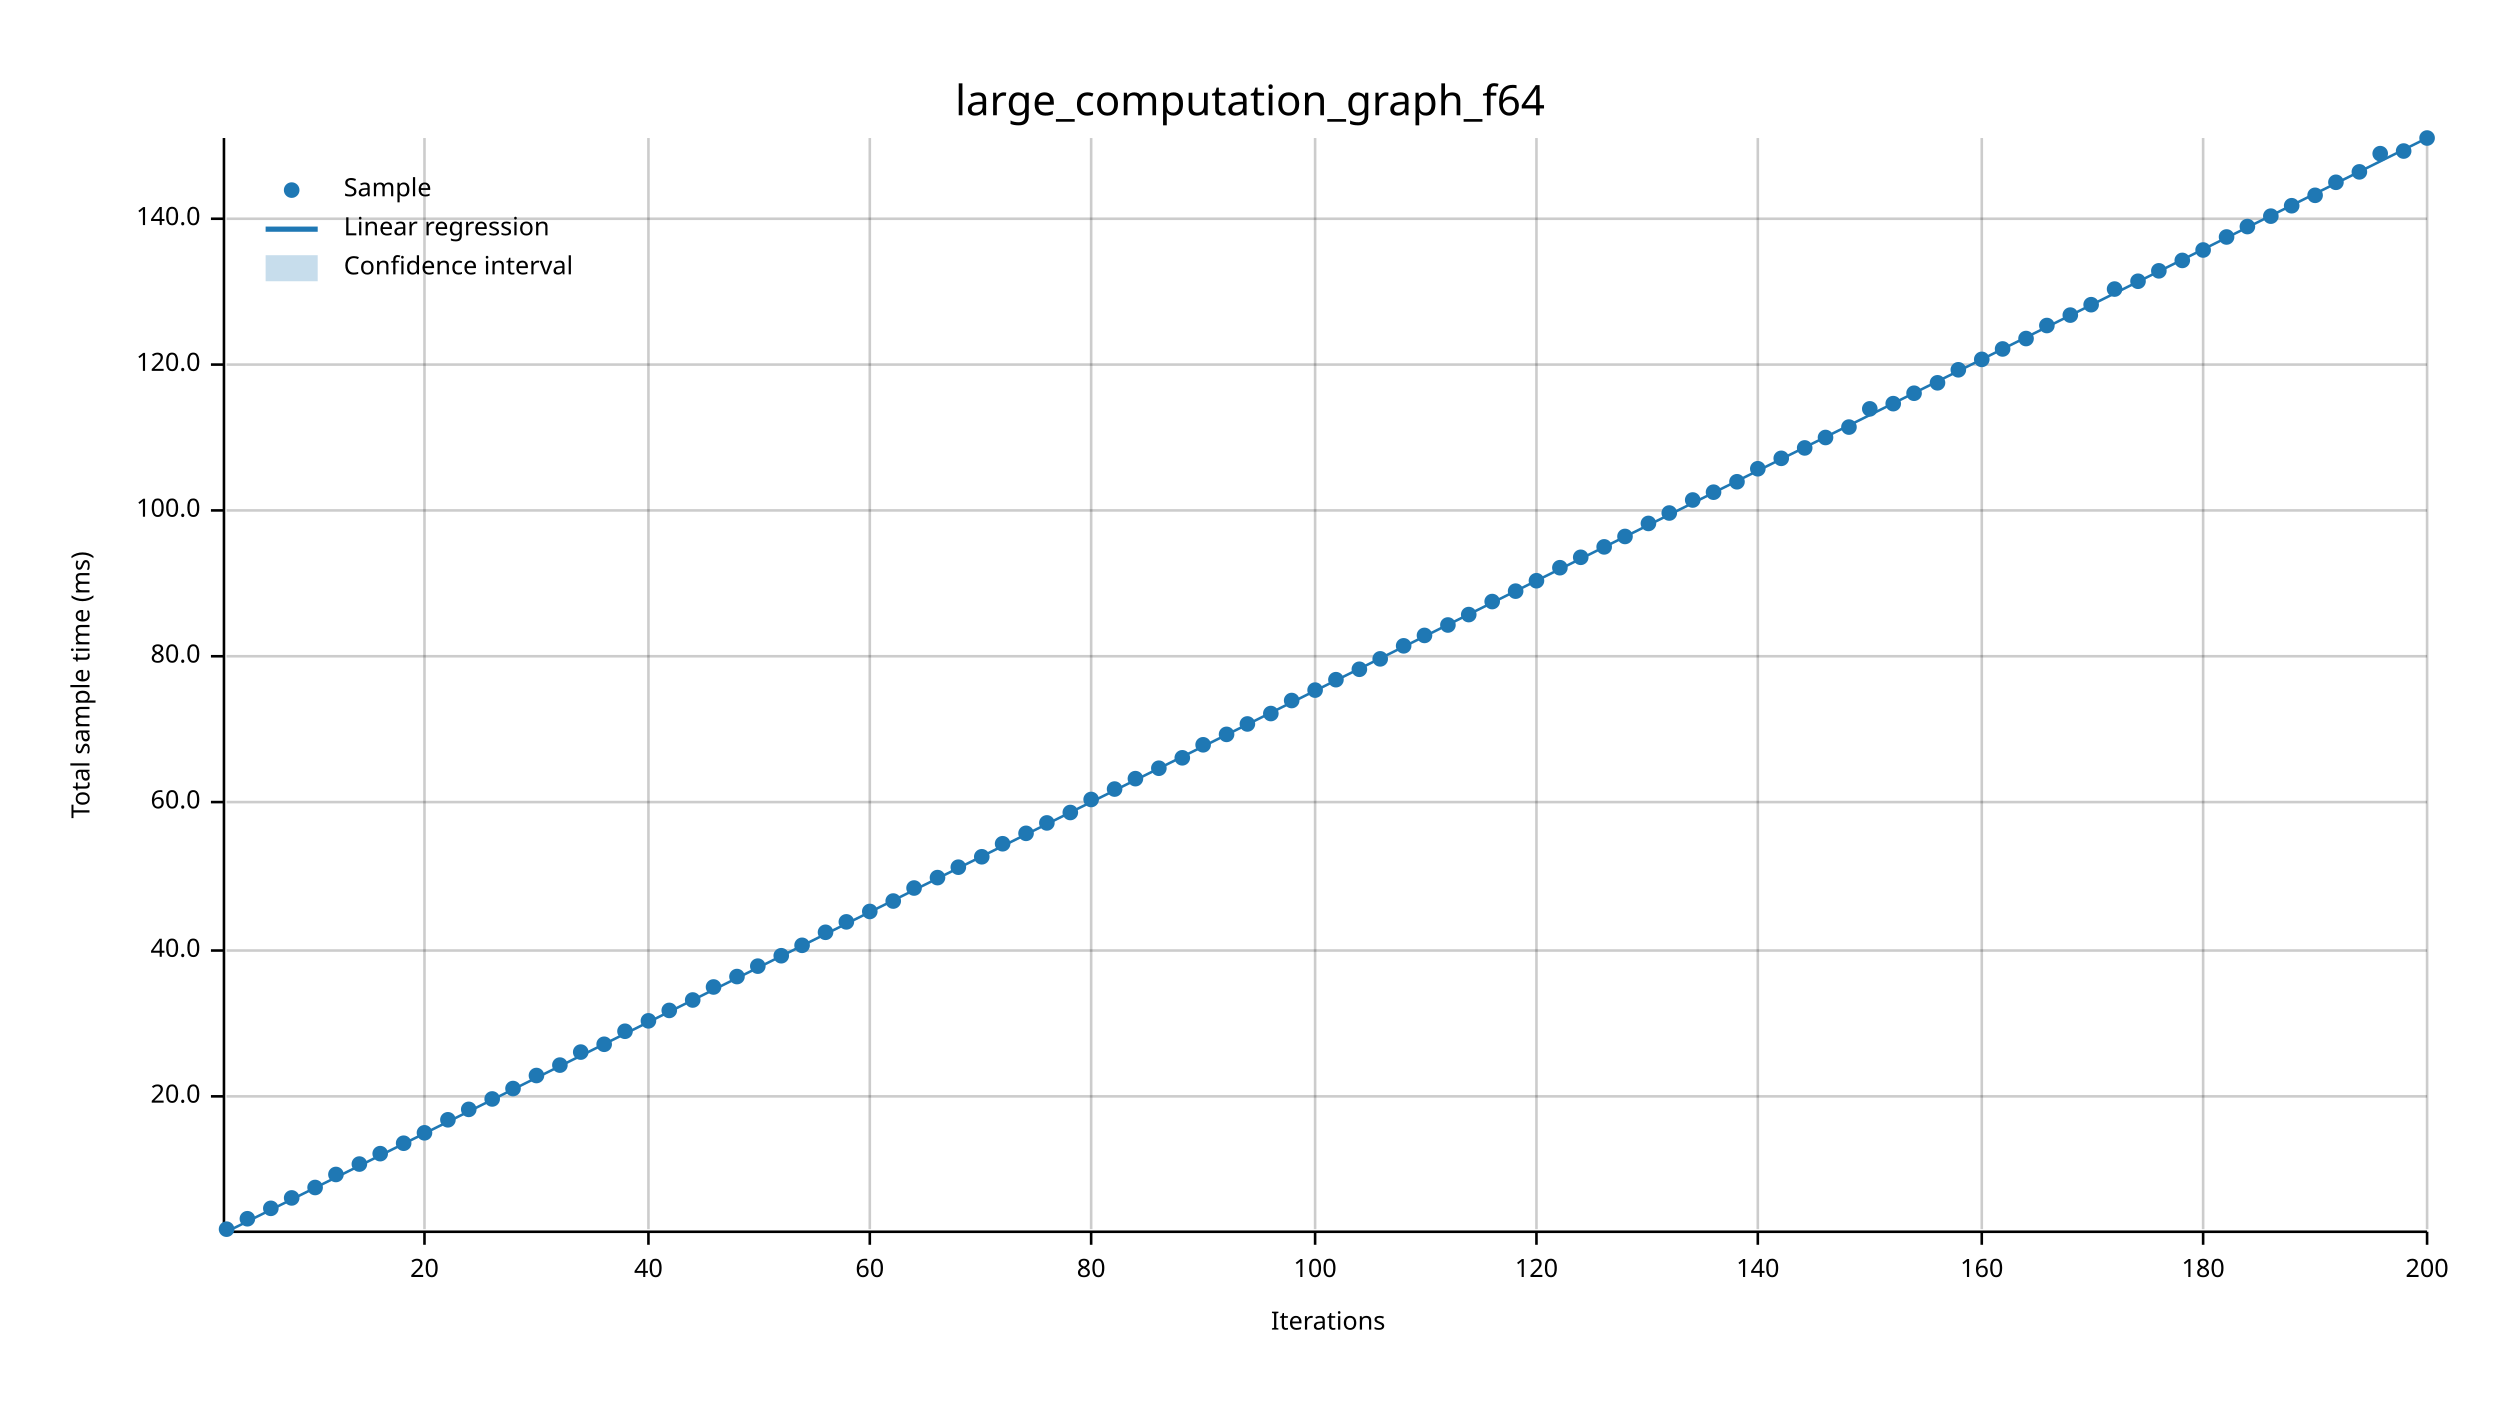
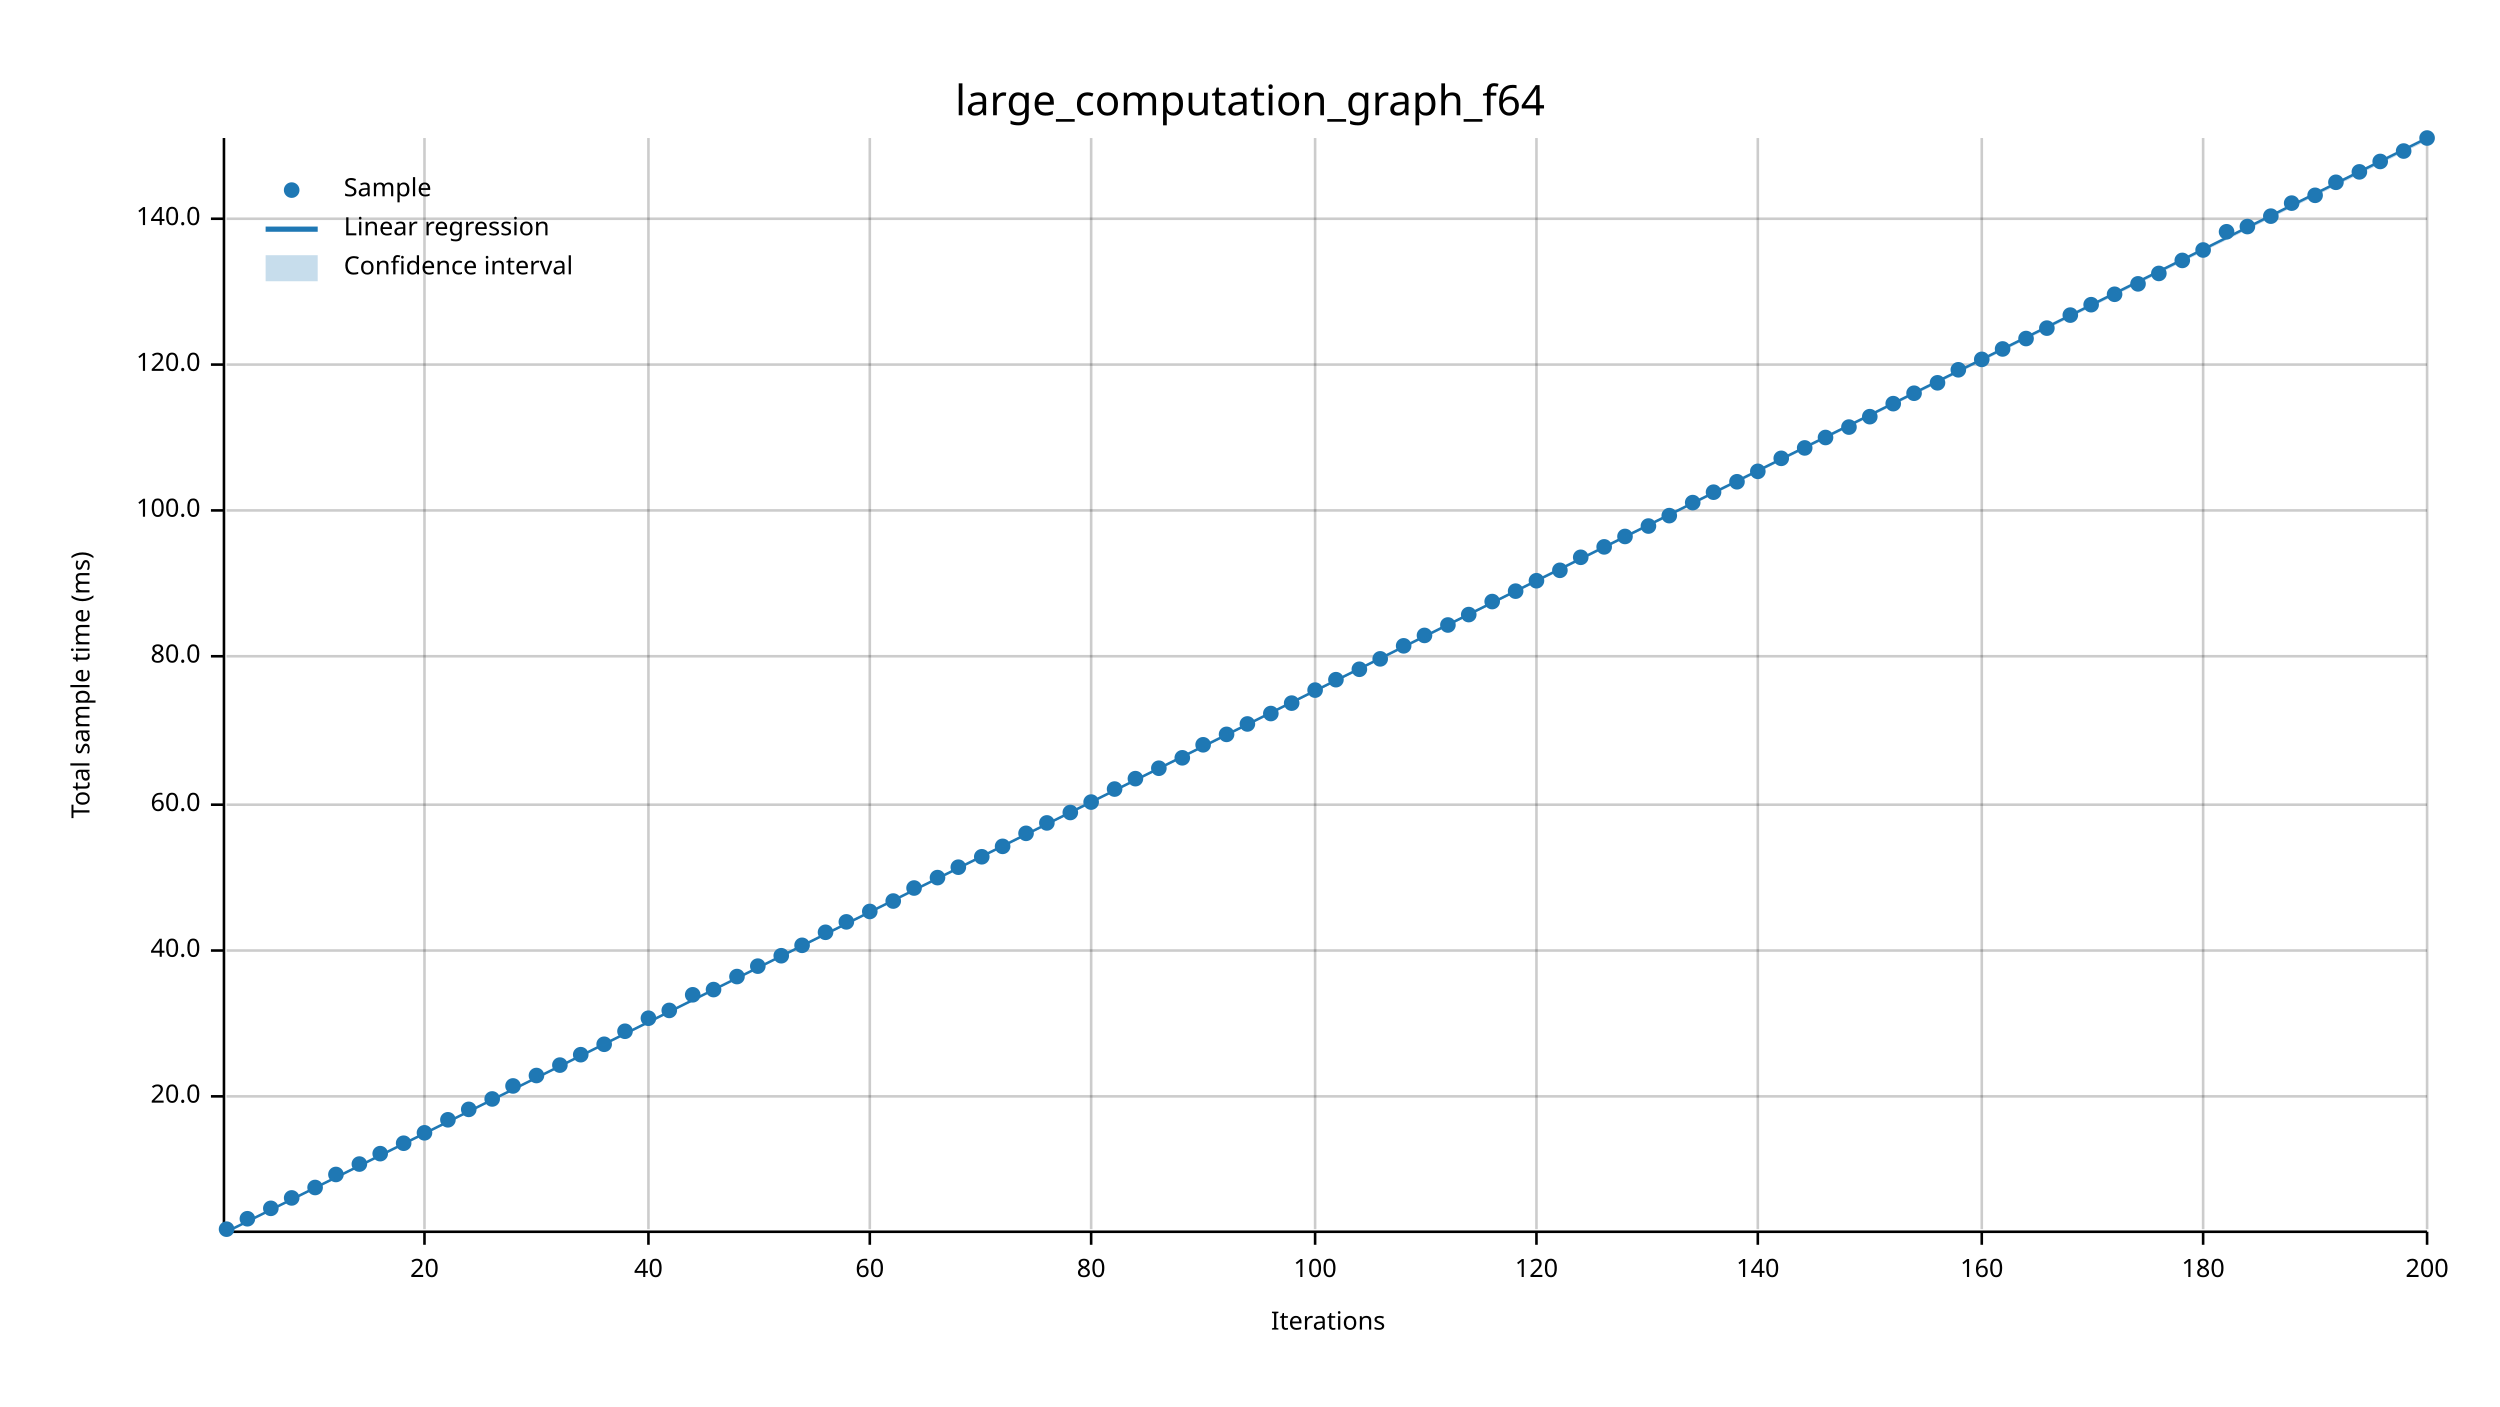
<svg xmlns="http://www.w3.org/2000/svg" width="960" height="540" viewBox="0 0 960 540">
  <text x="480" y="32" dy="0.76em" text-anchor="middle" font-family="sans-serif" font-size="16.129" opacity="1" fill="#000000">
large_computation_graph_f64
</text>
  <text x="27" y="263" dy="0.76em" text-anchor="middle" font-family="sans-serif" font-size="9.677" opacity="1" fill="#000000" transform="rotate(270, 27, 263)">
Total sample time (ms)
</text>
  <text x="510" y="513" dy="-0.5ex" text-anchor="middle" font-family="sans-serif" font-size="9.677" opacity="1" fill="#000000">
Iterations
</text>
  <line opacity="0.2" stroke="#000000" stroke-width="1" x1="163" y1="472" x2="163" y2="53" />
  <line opacity="0.2" stroke="#000000" stroke-width="1" x1="249" y1="472" x2="249" y2="53" />
  <line opacity="0.2" stroke="#000000" stroke-width="1" x1="334" y1="472" x2="334" y2="53" />
  <line opacity="0.2" stroke="#000000" stroke-width="1" x1="419" y1="472" x2="419" y2="53" />
  <line opacity="0.2" stroke="#000000" stroke-width="1" x1="505" y1="472" x2="505" y2="53" />
  <line opacity="0.2" stroke="#000000" stroke-width="1" x1="590" y1="472" x2="590" y2="53" />
  <line opacity="0.2" stroke="#000000" stroke-width="1" x1="675" y1="472" x2="675" y2="53" />
  <line opacity="0.2" stroke="#000000" stroke-width="1" x1="761" y1="472" x2="761" y2="53" />
  <line opacity="0.2" stroke="#000000" stroke-width="1" x1="846" y1="472" x2="846" y2="53" />
  <line opacity="0.2" stroke="#000000" stroke-width="1" x1="932" y1="472" x2="932" y2="53" />
  <line opacity="0.2" stroke="#000000" stroke-width="1" x1="87" y1="421" x2="932" y2="421" />
  <line opacity="0.2" stroke="#000000" stroke-width="1" x1="87" y1="365" x2="932" y2="365" />
-   <line opacity="0.2" stroke="#000000" stroke-width="1" x1="87" y1="308" x2="932" y2="308" />
+   <line opacity="0.2" stroke="#000000" stroke-width="1" x1="87" y1="309" x2="932" y2="309" />
  <line opacity="0.2" stroke="#000000" stroke-width="1" x1="87" y1="252" x2="932" y2="252" />
  <line opacity="0.2" stroke="#000000" stroke-width="1" x1="87" y1="196" x2="932" y2="196" />
  <line opacity="0.2" stroke="#000000" stroke-width="1" x1="87" y1="140" x2="932" y2="140" />
  <line opacity="0.2" stroke="#000000" stroke-width="1" x1="87" y1="84" x2="932" y2="84" />
  <polyline fill="none" opacity="1" stroke="#000000" stroke-width="1" points="86,53 86,472 " />
  <text x="77" y="421" dy="0.5ex" text-anchor="end" font-family="sans-serif" font-size="9.677" opacity="1" fill="#000000">
20.0
</text>
  <polyline fill="none" opacity="1" stroke="#000000" stroke-width="1" points="81,421 86,421 " />
  <text x="77" y="365" dy="0.5ex" text-anchor="end" font-family="sans-serif" font-size="9.677" opacity="1" fill="#000000">
40.0
</text>
  <polyline fill="none" opacity="1" stroke="#000000" stroke-width="1" points="81,365 86,365 " />
-   <text x="77" y="308" dy="0.5ex" text-anchor="end" font-family="sans-serif" font-size="9.677" opacity="1" fill="#000000">
+   <text x="77" y="309" dy="0.5ex" text-anchor="end" font-family="sans-serif" font-size="9.677" opacity="1" fill="#000000">
60.0
</text>
-   <polyline fill="none" opacity="1" stroke="#000000" stroke-width="1" points="81,308 86,308 " />
+   <polyline fill="none" opacity="1" stroke="#000000" stroke-width="1" points="81,309 86,309 " />
  <text x="77" y="252" dy="0.5ex" text-anchor="end" font-family="sans-serif" font-size="9.677" opacity="1" fill="#000000">
80.0
</text>
  <polyline fill="none" opacity="1" stroke="#000000" stroke-width="1" points="81,252 86,252 " />
  <text x="77" y="196" dy="0.5ex" text-anchor="end" font-family="sans-serif" font-size="9.677" opacity="1" fill="#000000">
100.0
</text>
  <polyline fill="none" opacity="1" stroke="#000000" stroke-width="1" points="81,196 86,196 " />
  <text x="77" y="140" dy="0.5ex" text-anchor="end" font-family="sans-serif" font-size="9.677" opacity="1" fill="#000000">
120.0
</text>
  <polyline fill="none" opacity="1" stroke="#000000" stroke-width="1" points="81,140 86,140 " />
  <text x="77" y="84" dy="0.5ex" text-anchor="end" font-family="sans-serif" font-size="9.677" opacity="1" fill="#000000">
140.0
</text>
  <polyline fill="none" opacity="1" stroke="#000000" stroke-width="1" points="81,84 86,84 " />
  <polyline fill="none" opacity="1" stroke="#000000" stroke-width="1" points="87,473 932,473 " />
  <text x="163" y="483" dy="0.76em" text-anchor="middle" font-family="sans-serif" font-size="9.677" opacity="1" fill="#000000">
20
</text>
  <polyline fill="none" opacity="1" stroke="#000000" stroke-width="1" points="163,473 163,478 " />
  <text x="249" y="483" dy="0.76em" text-anchor="middle" font-family="sans-serif" font-size="9.677" opacity="1" fill="#000000">
40
</text>
  <polyline fill="none" opacity="1" stroke="#000000" stroke-width="1" points="249,473 249,478 " />
  <text x="334" y="483" dy="0.76em" text-anchor="middle" font-family="sans-serif" font-size="9.677" opacity="1" fill="#000000">
60
</text>
  <polyline fill="none" opacity="1" stroke="#000000" stroke-width="1" points="334,473 334,478 " />
  <text x="419" y="483" dy="0.76em" text-anchor="middle" font-family="sans-serif" font-size="9.677" opacity="1" fill="#000000">
80
</text>
  <polyline fill="none" opacity="1" stroke="#000000" stroke-width="1" points="419,473 419,478 " />
  <text x="505" y="483" dy="0.76em" text-anchor="middle" font-family="sans-serif" font-size="9.677" opacity="1" fill="#000000">
100
</text>
  <polyline fill="none" opacity="1" stroke="#000000" stroke-width="1" points="505,473 505,478 " />
  <text x="590" y="483" dy="0.76em" text-anchor="middle" font-family="sans-serif" font-size="9.677" opacity="1" fill="#000000">
120
</text>
  <polyline fill="none" opacity="1" stroke="#000000" stroke-width="1" points="590,473 590,478 " />
  <text x="675" y="483" dy="0.76em" text-anchor="middle" font-family="sans-serif" font-size="9.677" opacity="1" fill="#000000">
140
</text>
  <polyline fill="none" opacity="1" stroke="#000000" stroke-width="1" points="675,473 675,478 " />
  <text x="761" y="483" dy="0.76em" text-anchor="middle" font-family="sans-serif" font-size="9.677" opacity="1" fill="#000000">
160
</text>
  <polyline fill="none" opacity="1" stroke="#000000" stroke-width="1" points="761,473 761,478 " />
  <text x="846" y="483" dy="0.76em" text-anchor="middle" font-family="sans-serif" font-size="9.677" opacity="1" fill="#000000">
180
</text>
  <polyline fill="none" opacity="1" stroke="#000000" stroke-width="1" points="846,473 846,478 " />
  <text x="932" y="483" dy="0.76em" text-anchor="middle" font-family="sans-serif" font-size="9.677" opacity="1" fill="#000000">
200
</text>
  <polyline fill="none" opacity="1" stroke="#000000" stroke-width="1" points="932,473 932,478 " />
  <circle cx="87" cy="472" r="3" opacity="1" fill="#1F78B4" stroke="none" stroke-width="1" />
  <circle cx="95" cy="468" r="3" opacity="1" fill="#1F78B4" stroke="none" stroke-width="1" />
  <circle cx="104" cy="464" r="3" opacity="1" fill="#1F78B4" stroke="none" stroke-width="1" />
  <circle cx="112" cy="460" r="3" opacity="1" fill="#1F78B4" stroke="none" stroke-width="1" />
  <circle cx="121" cy="456" r="3" opacity="1" fill="#1F78B4" stroke="none" stroke-width="1" />
  <circle cx="129" cy="451" r="3" opacity="1" fill="#1F78B4" stroke="none" stroke-width="1" />
  <circle cx="138" cy="447" r="3" opacity="1" fill="#1F78B4" stroke="none" stroke-width="1" />
  <circle cx="146" cy="443" r="3" opacity="1" fill="#1F78B4" stroke="none" stroke-width="1" />
  <circle cx="155" cy="439" r="3" opacity="1" fill="#1F78B4" stroke="none" stroke-width="1" />
  <circle cx="163" cy="435" r="3" opacity="1" fill="#1F78B4" stroke="none" stroke-width="1" />
  <circle cx="172" cy="430" r="3" opacity="1" fill="#1F78B4" stroke="none" stroke-width="1" />
  <circle cx="180" cy="426" r="3" opacity="1" fill="#1F78B4" stroke="none" stroke-width="1" />
  <circle cx="189" cy="422" r="3" opacity="1" fill="#1F78B4" stroke="none" stroke-width="1" />
-   <circle cx="197" cy="418" r="3" opacity="1" fill="#1F78B4" stroke="none" stroke-width="1" />
+   <circle cx="197" cy="417" r="3" opacity="1" fill="#1F78B4" stroke="none" stroke-width="1" />
  <circle cx="206" cy="413" r="3" opacity="1" fill="#1F78B4" stroke="none" stroke-width="1" />
  <circle cx="215" cy="409" r="3" opacity="1" fill="#1F78B4" stroke="none" stroke-width="1" />
-   <circle cx="223" cy="404" r="3" opacity="1" fill="#1F78B4" stroke="none" stroke-width="1" />
+   <circle cx="223" cy="405" r="3" opacity="1" fill="#1F78B4" stroke="none" stroke-width="1" />
  <circle cx="232" cy="401" r="3" opacity="1" fill="#1F78B4" stroke="none" stroke-width="1" />
  <circle cx="240" cy="396" r="3" opacity="1" fill="#1F78B4" stroke="none" stroke-width="1" />
-   <circle cx="249" cy="392" r="3" opacity="1" fill="#1F78B4" stroke="none" stroke-width="1" />
+   <circle cx="249" cy="391" r="3" opacity="1" fill="#1F78B4" stroke="none" stroke-width="1" />
  <circle cx="257" cy="388" r="3" opacity="1" fill="#1F78B4" stroke="none" stroke-width="1" />
-   <circle cx="266" cy="384" r="3" opacity="1" fill="#1F78B4" stroke="none" stroke-width="1" />
-   <circle cx="274" cy="379" r="3" opacity="1" fill="#1F78B4" stroke="none" stroke-width="1" />
+   <circle cx="266" cy="382" r="3" opacity="1" fill="#1F78B4" stroke="none" stroke-width="1" />
+   <circle cx="274" cy="380" r="3" opacity="1" fill="#1F78B4" stroke="none" stroke-width="1" />
  <circle cx="283" cy="375" r="3" opacity="1" fill="#1F78B4" stroke="none" stroke-width="1" />
  <circle cx="291" cy="371" r="3" opacity="1" fill="#1F78B4" stroke="none" stroke-width="1" />
  <circle cx="300" cy="367" r="3" opacity="1" fill="#1F78B4" stroke="none" stroke-width="1" />
  <circle cx="308" cy="363" r="3" opacity="1" fill="#1F78B4" stroke="none" stroke-width="1" />
  <circle cx="317" cy="358" r="3" opacity="1" fill="#1F78B4" stroke="none" stroke-width="1" />
  <circle cx="325" cy="354" r="3" opacity="1" fill="#1F78B4" stroke="none" stroke-width="1" />
  <circle cx="334" cy="350" r="3" opacity="1" fill="#1F78B4" stroke="none" stroke-width="1" />
  <circle cx="343" cy="346" r="3" opacity="1" fill="#1F78B4" stroke="none" stroke-width="1" />
  <circle cx="351" cy="341" r="3" opacity="1" fill="#1F78B4" stroke="none" stroke-width="1" />
  <circle cx="360" cy="337" r="3" opacity="1" fill="#1F78B4" stroke="none" stroke-width="1" />
  <circle cx="368" cy="333" r="3" opacity="1" fill="#1F78B4" stroke="none" stroke-width="1" />
  <circle cx="377" cy="329" r="3" opacity="1" fill="#1F78B4" stroke="none" stroke-width="1" />
-   <circle cx="385" cy="324" r="3" opacity="1" fill="#1F78B4" stroke="none" stroke-width="1" />
+   <circle cx="385" cy="325" r="3" opacity="1" fill="#1F78B4" stroke="none" stroke-width="1" />
  <circle cx="394" cy="320" r="3" opacity="1" fill="#1F78B4" stroke="none" stroke-width="1" />
  <circle cx="402" cy="316" r="3" opacity="1" fill="#1F78B4" stroke="none" stroke-width="1" />
  <circle cx="411" cy="312" r="3" opacity="1" fill="#1F78B4" stroke="none" stroke-width="1" />
-   <circle cx="419" cy="307" r="3" opacity="1" fill="#1F78B4" stroke="none" stroke-width="1" />
+   <circle cx="419" cy="308" r="3" opacity="1" fill="#1F78B4" stroke="none" stroke-width="1" />
  <circle cx="428" cy="303" r="3" opacity="1" fill="#1F78B4" stroke="none" stroke-width="1" />
  <circle cx="436" cy="299" r="3" opacity="1" fill="#1F78B4" stroke="none" stroke-width="1" />
  <circle cx="445" cy="295" r="3" opacity="1" fill="#1F78B4" stroke="none" stroke-width="1" />
  <circle cx="454" cy="291" r="3" opacity="1" fill="#1F78B4" stroke="none" stroke-width="1" />
  <circle cx="462" cy="286" r="3" opacity="1" fill="#1F78B4" stroke="none" stroke-width="1" />
  <circle cx="471" cy="282" r="3" opacity="1" fill="#1F78B4" stroke="none" stroke-width="1" />
  <circle cx="479" cy="278" r="3" opacity="1" fill="#1F78B4" stroke="none" stroke-width="1" />
  <circle cx="488" cy="274" r="3" opacity="1" fill="#1F78B4" stroke="none" stroke-width="1" />
-   <circle cx="496" cy="269" r="3" opacity="1" fill="#1F78B4" stroke="none" stroke-width="1" />
+   <circle cx="496" cy="270" r="3" opacity="1" fill="#1F78B4" stroke="none" stroke-width="1" />
  <circle cx="505" cy="265" r="3" opacity="1" fill="#1F78B4" stroke="none" stroke-width="1" />
  <circle cx="513" cy="261" r="3" opacity="1" fill="#1F78B4" stroke="none" stroke-width="1" />
  <circle cx="522" cy="257" r="3" opacity="1" fill="#1F78B4" stroke="none" stroke-width="1" />
  <circle cx="530" cy="253" r="3" opacity="1" fill="#1F78B4" stroke="none" stroke-width="1" />
  <circle cx="539" cy="248" r="3" opacity="1" fill="#1F78B4" stroke="none" stroke-width="1" />
  <circle cx="547" cy="244" r="3" opacity="1" fill="#1F78B4" stroke="none" stroke-width="1" />
  <circle cx="556" cy="240" r="3" opacity="1" fill="#1F78B4" stroke="none" stroke-width="1" />
  <circle cx="564" cy="236" r="3" opacity="1" fill="#1F78B4" stroke="none" stroke-width="1" />
  <circle cx="573" cy="231" r="3" opacity="1" fill="#1F78B4" stroke="none" stroke-width="1" />
  <circle cx="582" cy="227" r="3" opacity="1" fill="#1F78B4" stroke="none" stroke-width="1" />
  <circle cx="590" cy="223" r="3" opacity="1" fill="#1F78B4" stroke="none" stroke-width="1" />
-   <circle cx="599" cy="218" r="3" opacity="1" fill="#1F78B4" stroke="none" stroke-width="1" />
+   <circle cx="599" cy="219" r="3" opacity="1" fill="#1F78B4" stroke="none" stroke-width="1" />
  <circle cx="607" cy="214" r="3" opacity="1" fill="#1F78B4" stroke="none" stroke-width="1" />
  <circle cx="616" cy="210" r="3" opacity="1" fill="#1F78B4" stroke="none" stroke-width="1" />
  <circle cx="624" cy="206" r="3" opacity="1" fill="#1F78B4" stroke="none" stroke-width="1" />
-   <circle cx="633" cy="201" r="3" opacity="1" fill="#1F78B4" stroke="none" stroke-width="1" />
-   <circle cx="641" cy="197" r="3" opacity="1" fill="#1F78B4" stroke="none" stroke-width="1" />
-   <circle cx="650" cy="192" r="3" opacity="1" fill="#1F78B4" stroke="none" stroke-width="1" />
+   <circle cx="633" cy="202" r="3" opacity="1" fill="#1F78B4" stroke="none" stroke-width="1" />
+   <circle cx="641" cy="198" r="3" opacity="1" fill="#1F78B4" stroke="none" stroke-width="1" />
+   <circle cx="650" cy="193" r="3" opacity="1" fill="#1F78B4" stroke="none" stroke-width="1" />
  <circle cx="658" cy="189" r="3" opacity="1" fill="#1F78B4" stroke="none" stroke-width="1" />
  <circle cx="667" cy="185" r="3" opacity="1" fill="#1F78B4" stroke="none" stroke-width="1" />
-   <circle cx="675" cy="180" r="3" opacity="1" fill="#1F78B4" stroke="none" stroke-width="1" />
+   <circle cx="675" cy="181" r="3" opacity="1" fill="#1F78B4" stroke="none" stroke-width="1" />
  <circle cx="684" cy="176" r="3" opacity="1" fill="#1F78B4" stroke="none" stroke-width="1" />
  <circle cx="693" cy="172" r="3" opacity="1" fill="#1F78B4" stroke="none" stroke-width="1" />
  <circle cx="701" cy="168" r="3" opacity="1" fill="#1F78B4" stroke="none" stroke-width="1" />
  <circle cx="710" cy="164" r="3" opacity="1" fill="#1F78B4" stroke="none" stroke-width="1" />
-   <circle cx="718" cy="157" r="3" opacity="1" fill="#1F78B4" stroke="none" stroke-width="1" />
+   <circle cx="718" cy="160" r="3" opacity="1" fill="#1F78B4" stroke="none" stroke-width="1" />
  <circle cx="727" cy="155" r="3" opacity="1" fill="#1F78B4" stroke="none" stroke-width="1" />
  <circle cx="735" cy="151" r="3" opacity="1" fill="#1F78B4" stroke="none" stroke-width="1" />
  <circle cx="744" cy="147" r="3" opacity="1" fill="#1F78B4" stroke="none" stroke-width="1" />
  <circle cx="752" cy="142" r="3" opacity="1" fill="#1F78B4" stroke="none" stroke-width="1" />
  <circle cx="761" cy="138" r="3" opacity="1" fill="#1F78B4" stroke="none" stroke-width="1" />
  <circle cx="769" cy="134" r="3" opacity="1" fill="#1F78B4" stroke="none" stroke-width="1" />
  <circle cx="778" cy="130" r="3" opacity="1" fill="#1F78B4" stroke="none" stroke-width="1" />
-   <circle cx="786" cy="125" r="3" opacity="1" fill="#1F78B4" stroke="none" stroke-width="1" />
+   <circle cx="786" cy="126" r="3" opacity="1" fill="#1F78B4" stroke="none" stroke-width="1" />
  <circle cx="795" cy="121" r="3" opacity="1" fill="#1F78B4" stroke="none" stroke-width="1" />
  <circle cx="803" cy="117" r="3" opacity="1" fill="#1F78B4" stroke="none" stroke-width="1" />
-   <circle cx="812" cy="111" r="3" opacity="1" fill="#1F78B4" stroke="none" stroke-width="1" />
-   <circle cx="821" cy="108" r="3" opacity="1" fill="#1F78B4" stroke="none" stroke-width="1" />
-   <circle cx="829" cy="104" r="3" opacity="1" fill="#1F78B4" stroke="none" stroke-width="1" />
+   <circle cx="812" cy="113" r="3" opacity="1" fill="#1F78B4" stroke="none" stroke-width="1" />
+   <circle cx="821" cy="109" r="3" opacity="1" fill="#1F78B4" stroke="none" stroke-width="1" />
+   <circle cx="829" cy="105" r="3" opacity="1" fill="#1F78B4" stroke="none" stroke-width="1" />
  <circle cx="838" cy="100" r="3" opacity="1" fill="#1F78B4" stroke="none" stroke-width="1" />
  <circle cx="846" cy="96" r="3" opacity="1" fill="#1F78B4" stroke="none" stroke-width="1" />
-   <circle cx="855" cy="91" r="3" opacity="1" fill="#1F78B4" stroke="none" stroke-width="1" />
+   <circle cx="855" cy="89" r="3" opacity="1" fill="#1F78B4" stroke="none" stroke-width="1" />
  <circle cx="863" cy="87" r="3" opacity="1" fill="#1F78B4" stroke="none" stroke-width="1" />
  <circle cx="872" cy="83" r="3" opacity="1" fill="#1F78B4" stroke="none" stroke-width="1" />
-   <circle cx="880" cy="79" r="3" opacity="1" fill="#1F78B4" stroke="none" stroke-width="1" />
+   <circle cx="880" cy="78" r="3" opacity="1" fill="#1F78B4" stroke="none" stroke-width="1" />
  <circle cx="889" cy="75" r="3" opacity="1" fill="#1F78B4" stroke="none" stroke-width="1" />
  <circle cx="897" cy="70" r="3" opacity="1" fill="#1F78B4" stroke="none" stroke-width="1" />
  <circle cx="906" cy="66" r="3" opacity="1" fill="#1F78B4" stroke="none" stroke-width="1" />
-   <circle cx="914" cy="59" r="3" opacity="1" fill="#1F78B4" stroke="none" stroke-width="1" />
+   <circle cx="914" cy="62" r="3" opacity="1" fill="#1F78B4" stroke="none" stroke-width="1" />
  <circle cx="923" cy="58" r="3" opacity="1" fill="#1F78B4" stroke="none" stroke-width="1" />
  <circle cx="932" cy="53" r="3" opacity="1" fill="#1F78B4" stroke="none" stroke-width="1" />
  <polyline fill="none" opacity="1" stroke="#1F78B4" stroke-width="1" points="87,473 932,53 " />
-   <polygon opacity="0.25" fill="#1F78B4" points="87,473 932,53 932,53 " />
+   <polygon opacity="0.25" fill="#1F78B4" points="87,473 932,54 932,53 " />
  <text x="132" y="68" dy="0.76em" text-anchor="start" font-family="sans-serif" font-size="9.677" opacity="1" fill="#000000">
Sample
</text>
  <text x="132" y="83" dy="0.76em" text-anchor="start" font-family="sans-serif" font-size="9.677" opacity="1" fill="#000000">
Linear regression
</text>
  <text x="132" y="98" dy="0.76em" text-anchor="start" font-family="sans-serif" font-size="9.677" opacity="1" fill="#000000">
Confidence interval
</text>
  <circle cx="112" cy="73" r="3" opacity="1" fill="#1F78B4" stroke="none" stroke-width="1" />
  <polyline fill="none" opacity="1" stroke="#1F78B4" stroke-width="2" points="102,88 122,88 " />
  <rect x="102" y="98" width="20" height="10" opacity="0.25" fill="#1F78B4" stroke="none" />
</svg>
